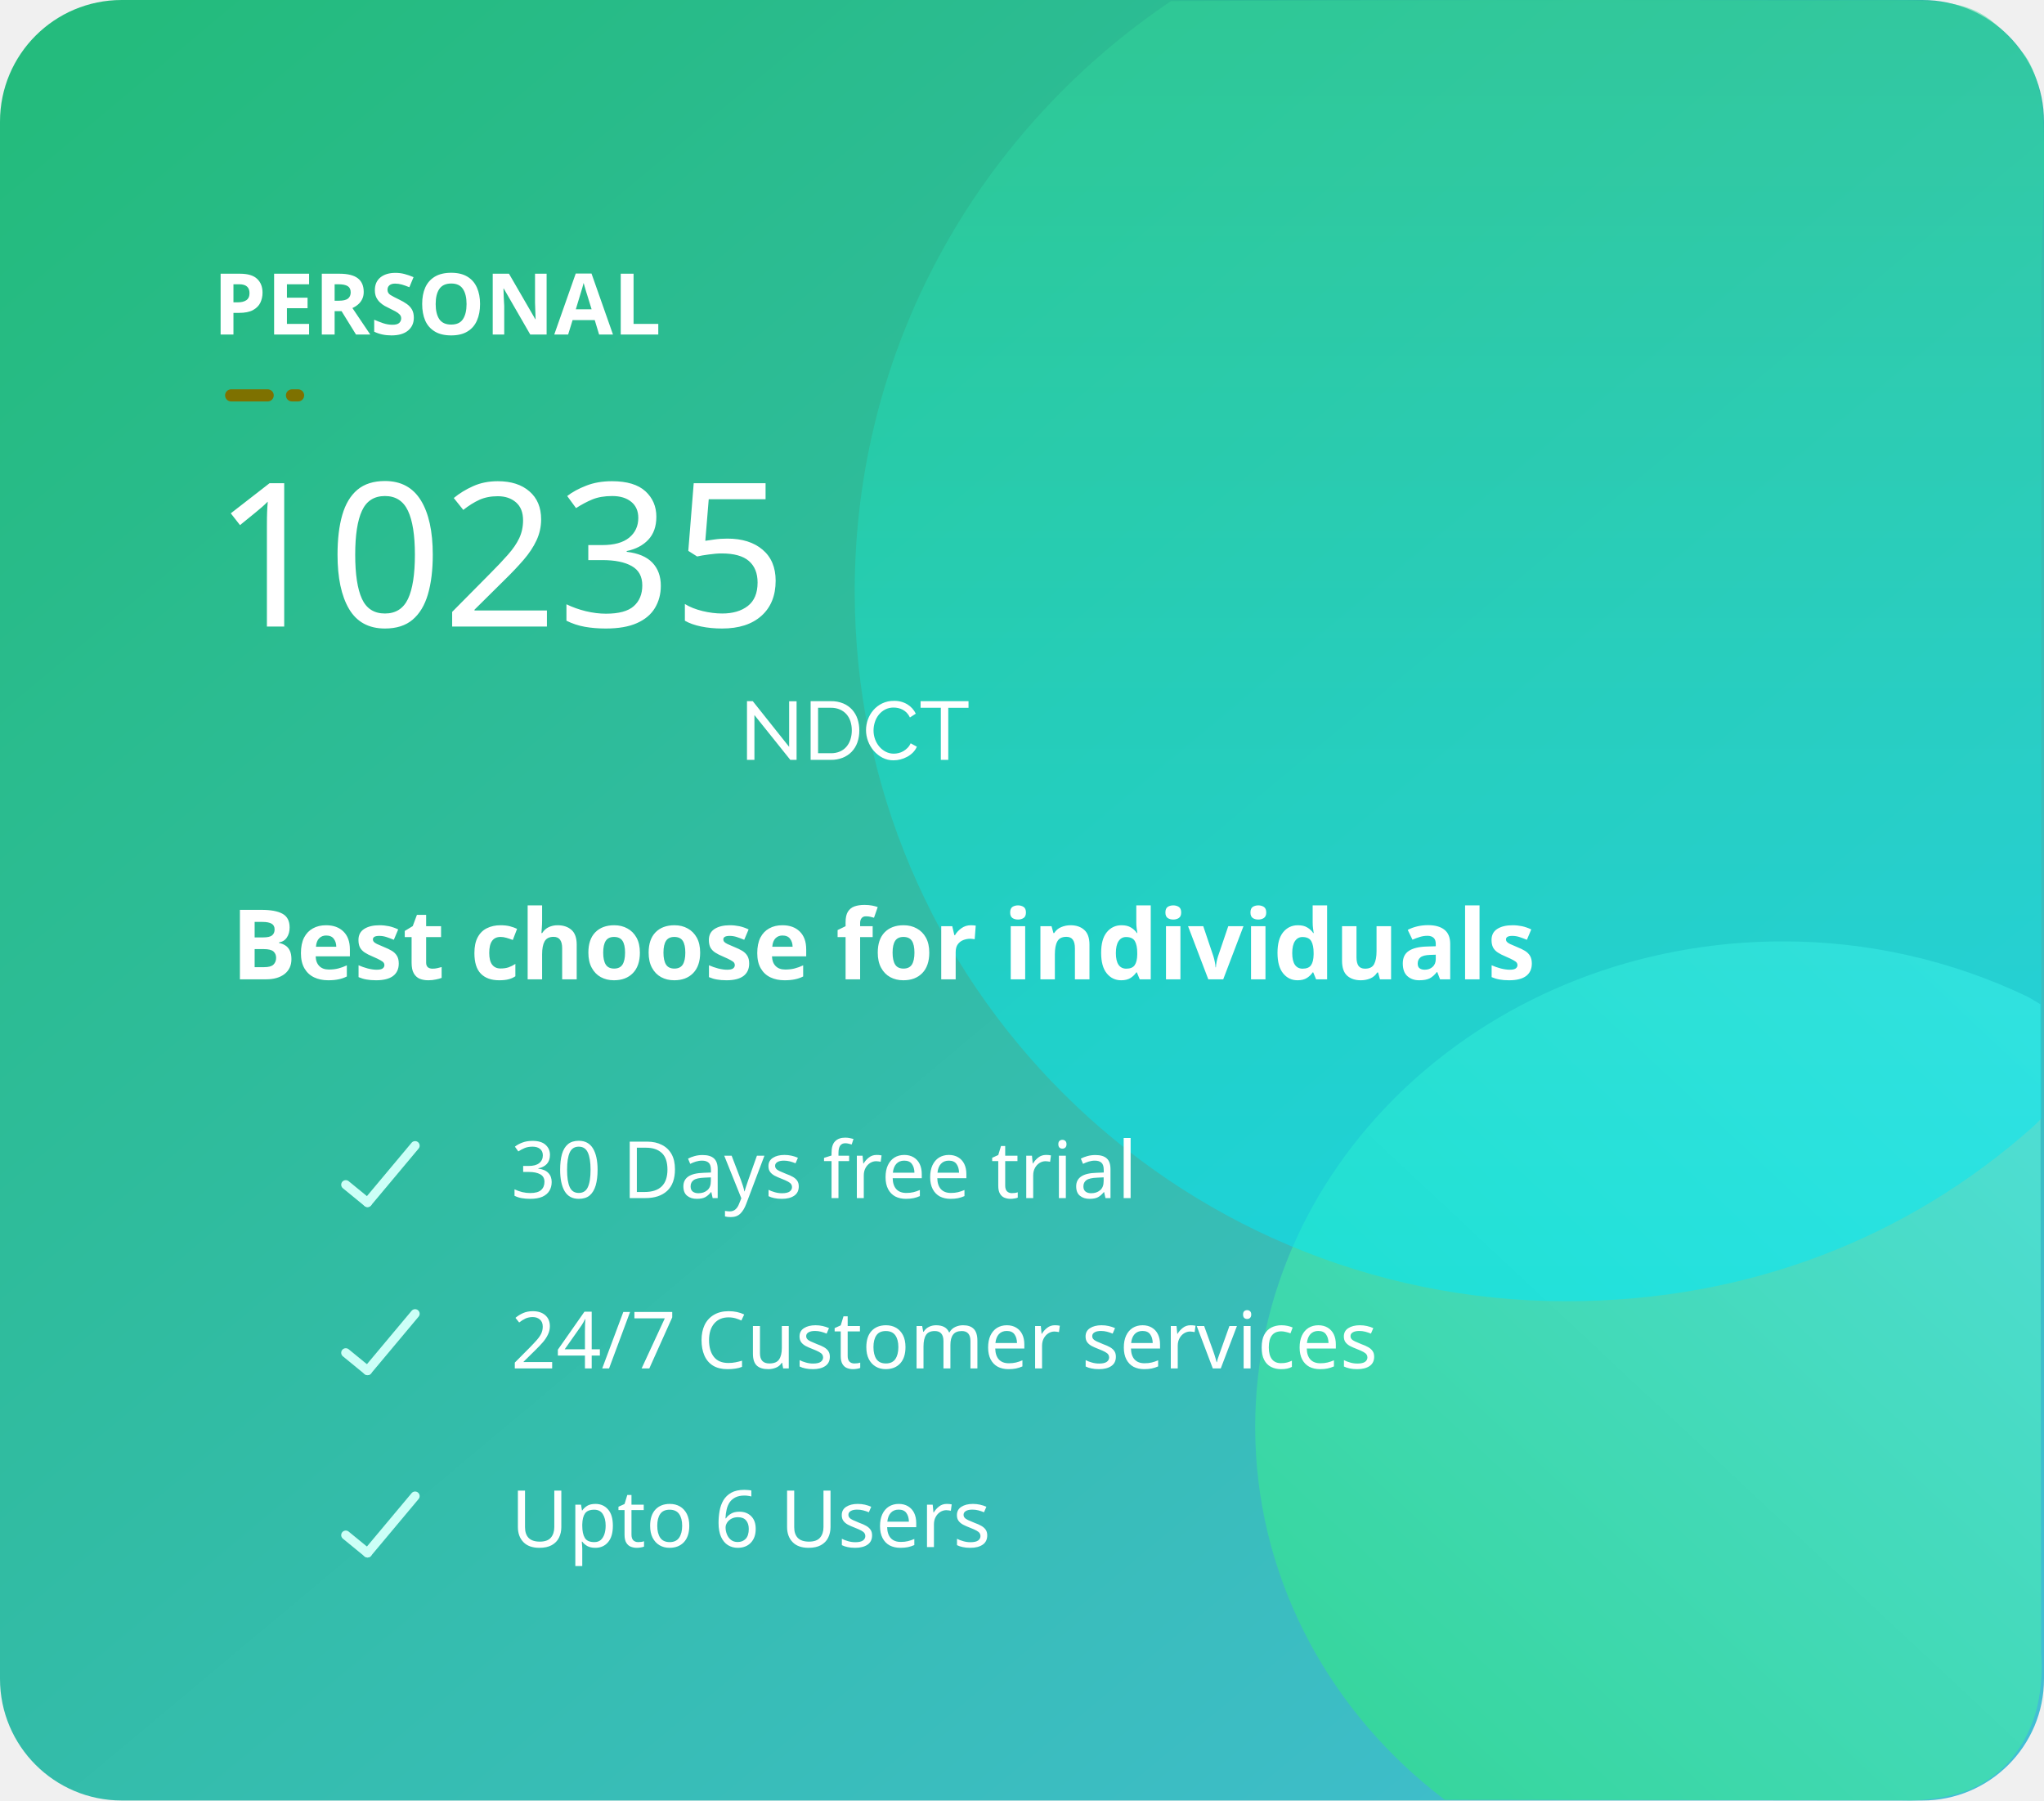
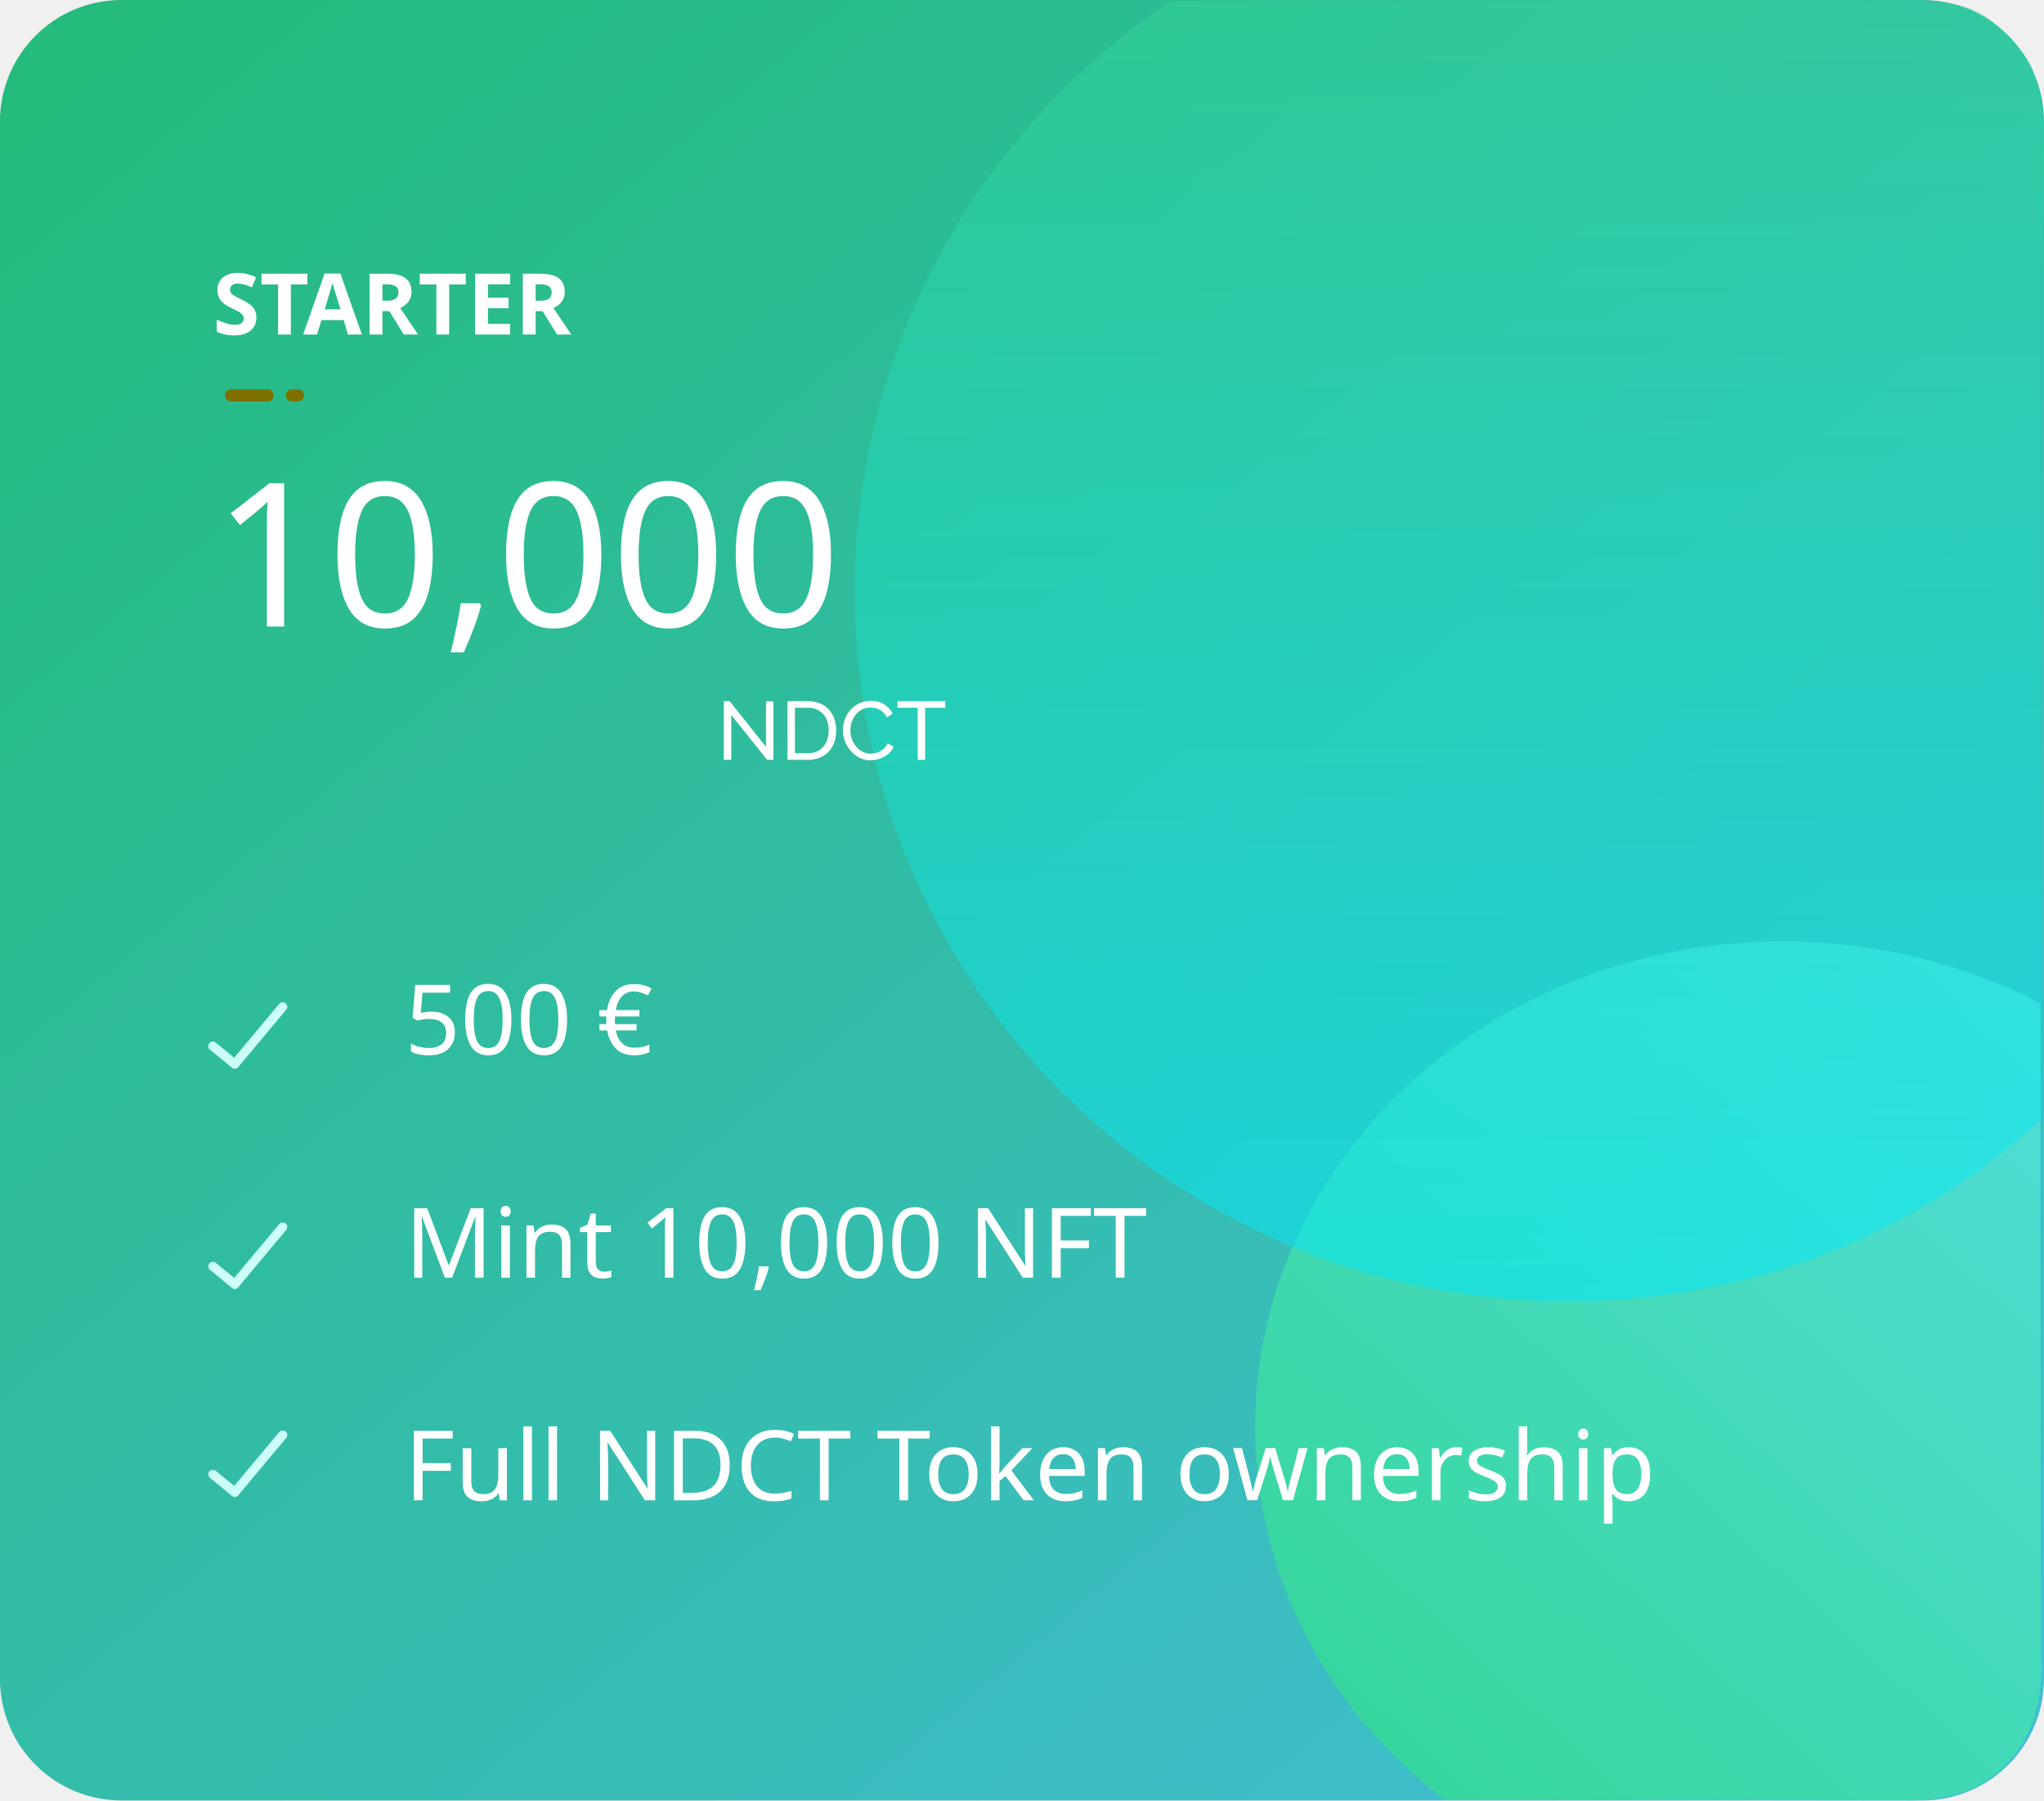
<svg xmlns="http://www.w3.org/2000/svg" width="336" height="296" viewBox="0 0 336 296">
  <defs>
+     <style>
+       .cls-1, .cls-6, .cls-7, .cls-9 {
+         fill: #fff;
+       }
+ 
+       .cls-2 {
+         clip-path: url(#clip-path);
+       }
+ 
+       .cls-3 {
+         fill: url(#linear-gradient);
+       }
+ 
+       .cls-4 {
+         fill: url(#linear-gradient-2);
+       }
+ 
+       .cls-5 {
+         opacity: 0.48;
+         fill: url(#linear-gradient-3);
+       }
+ 
+       .cls-6 {
+         font-size: 33px;
+       }
+ 
+       .cls-6, .cls-9 {
+         font-family: Raleway-Medium, Raleway;
+         font-weight: 500;
+       }
+ 
+       .cls-7 {
+         font-size: 14px;
+         font-family: Raleway-Bold, Raleway;
+         font-weight: 700;
+       }
+ 
+       .cls-8 {
+         fill: none;
+         stroke: #ccfff7;
+         stroke-linecap: round;
+         stroke-width: 1.5px;
+       }
+ 
+       .cls-9 {
+         font-size: 16px;
+       }
+ 
+       .cls-10 {
+         fill: #7e7100;
+       }
+     </style>
    <clipPath id="clip-path">
-       <rect id="Rectangle_18946" data-name="Rectangle 18946" width="336" height="296" transform="translate(14835 1471)" fill="#fff" />
+       <rect id="Rectangle_18964" data-name="Rectangle 18964" class="cls-1" width="336" height="296" transform="translate(14912 1478)" />
    </clipPath>
    <linearGradient id="linear-gradient" x1="0.057" y1="0.026" x2="1.011" y2="1.014" gradientUnits="objectBoundingBox">
      <stop offset="0" stop-color="#24bb7d" />
      <stop offset="1" stop-color="#43bed8" />
    </linearGradient>
    <linearGradient id="linear-gradient-2" x1="0.706" y1="-0.177" x2="-0.165" y2="0.844" gradientUnits="objectBoundingBox">
      <stop offset="0" stop-color="#51ded8" />
      <stop offset="1" stop-color="#34d597" />
    </linearGradient>
    <linearGradient id="linear-gradient-3" x1="0.5" x2="0.5" y2="1" gradientUnits="objectBoundingBox">
      <stop offset="0" stop-color="#34d597" />
      <stop offset="1" stop-color="#00e9ff" />
    </linearGradient>
  </defs>
-   <g id="Mask_Group_149" data-name="Mask Group 149" transform="translate(-14835 -1471)" clip-path="url(#clip-path)">
-     <g id="Sub_1" data-name="Sub 1" transform="translate(14645 949)">
-       <g id="BACKGROUND">
-         <path id="Sub1_Background" data-name="Sub1 Background" d="M20,0H316a20,20,0,0,1,20,20V276a20,20,0,0,1-20,20H20A20,20,0,0,1,0,276V20A20,20,0,0,1,20,0Z" transform="translate(190 522)" fill="url(#linear-gradient)" />
-         <path id="Path_53746" data-name="Path 53746" d="M86.742,0a93.063,93.063,0,0,1,40.183,9.071c.324.152,2.154,1.268,2.154,1.268l.113,106.616a30.635,30.635,0,0,1-.363,7.525,21.472,21.472,0,0,1-4.911,10.392,18.655,18.655,0,0,1-7.068,4.822,29.636,29.636,0,0,1-10.471,1.524l-75.219-.094s-1.093-.845-1.881-1.478C11.524,125.39,0,103.85,0,79.833,0,35.742,38.836,0,86.742,0Z" transform="translate(396.331 676.762)" fill="url(#linear-gradient-2)" />
-         <path id="Path_53747" data-name="Path 53747" d="M195.05,203.4s-.685.766-1.437,1.434C173.143,223.01,146.853,233.451,117,233.451c-64.617,0-117-52.249-117-116.7C0,77.009,19.916,41.907,50.776,20.535c.275-.191,1.217-.828,1.217-.828s66.647-.316,98.746-.11,32.448-1.877,41.676,9.113c4.762,6.918,2.636,20.623,2.636,38.657Z" transform="translate(330.5 502.473)" opacity="0.48" fill="url(#linear-gradient-3)" />
+   <g id="Mask_Group_146" data-name="Mask Group 146" class="cls-2" transform="translate(-14912 -1478)">
+     <g id="Group_57744" data-name="Group 57744" transform="translate(-30.011 157)">
+       <g id="BACKGROUND" transform="translate(14752 799)">
+         <path id="Sub1_Background" data-name="Sub1 Background" class="cls-3" d="M20,0H316a20,20,0,0,1,20,20V276a20,20,0,0,1-20,20H20A20,20,0,0,1,0,276V20A20,20,0,0,1,20,0Z" transform="translate(190 522)" />
+         <path id="Path_53746" data-name="Path 53746" class="cls-4" d="M86.742,0a93.063,93.063,0,0,1,40.183,9.071c.324.152,2.154,1.268,2.154,1.268l.113,106.616a30.635,30.635,0,0,1-.363,7.525,21.472,21.472,0,0,1-4.911,10.392,18.655,18.655,0,0,1-7.068,4.822,29.636,29.636,0,0,1-10.471,1.524l-75.219-.094s-1.093-.845-1.881-1.478C11.524,125.39,0,103.85,0,79.833,0,35.742,38.836,0,86.742,0Z" transform="translate(396.331 676.762)" />
+         <path id="Path_53747" data-name="Path 53747" class="cls-5" d="M195.05,203.4s-.685.766-1.437,1.434C173.143,223.01,146.853,233.451,117,233.451c-64.617,0-117-52.249-117-116.7C0,77.009,19.916,41.907,50.776,20.535c.275-.191,1.217-.828,1.217-.828s66.647-.316,98.746-.11,32.448-1.877,41.676,9.113c4.762,6.918,2.636,20.623,2.636,38.657Z" transform="translate(330.5 502.473)" />
      </g>
-       <g id="Subscription_1_" data-name="Subscription 1 ">
-         <text id="_10235" data-name="10235" transform="translate(225 625)" fill="#fff" font-size="33" font-family="Raleway-Medium, Raleway" font-weight="500">
-           <tspan x="0" y="0">10235</tspan>
+       <text id="_10_000" data-name="10,000" class="cls-6" transform="translate(14977 1424)">
+         <tspan x="0" y="0">10,000</tspan>
+       </text>
+       <path id="Path_54232" data-name="Path 54232" class="cls-1" d="M2.243-6.231V1.134H1.02V-8.514h.951L7.95-1V-8.5H9.173V1.134H8.14Zm9.24,7.365V-8.514h3.343a5.064,5.064,0,0,1,2.031.38A4.144,4.144,0,0,1,18.318-7.1a4.3,4.3,0,0,1,.876,1.529A5.871,5.871,0,0,1,19.487-3.7a5.753,5.753,0,0,1-.326,1.991,4.268,4.268,0,0,1-.938,1.522,4.2,4.2,0,0,1-1.474.978,5.118,5.118,0,0,1-1.923.347ZM18.25-3.7a4.811,4.811,0,0,0-.224-1.5A3.221,3.221,0,0,0,17.36-6.38a3.108,3.108,0,0,0-1.08-.768,3.6,3.6,0,0,0-1.454-.279h-2.12V.047h2.12A3.613,3.613,0,0,0,16.3-.238a2.955,2.955,0,0,0,1.073-.788,3.476,3.476,0,0,0,.652-1.189A4.765,4.765,0,0,0,18.25-3.7Zm2.337-.054a5.157,5.157,0,0,1,.306-1.733,4.817,4.817,0,0,1,.9-1.549,4.515,4.515,0,0,1,1.447-1.107,4.344,4.344,0,0,1,1.943-.421,4.058,4.058,0,0,1,2.215.584,3.633,3.633,0,0,1,1.372,1.522l-.965.625a2.8,2.8,0,0,0-.523-.775,2.686,2.686,0,0,0-.666-.5,2.866,2.866,0,0,0-.741-.272,3.56,3.56,0,0,0-.747-.082,2.948,2.948,0,0,0-1.42.333,3.283,3.283,0,0,0-1.04.87,3.76,3.76,0,0,0-.632,1.209A4.5,4.5,0,0,0,21.824-3.7a4.174,4.174,0,0,0,.251,1.447,3.988,3.988,0,0,0,.7,1.216,3.408,3.408,0,0,0,1.06.842,2.883,2.883,0,0,0,1.332.313,3.379,3.379,0,0,0,.781-.1,2.863,2.863,0,0,0,.768-.306,3.279,3.279,0,0,0,.686-.53,2.586,2.586,0,0,0,.523-.768l1.019.557a3,3,0,0,1-.645.958,4.083,4.083,0,0,1-.938.7,4.774,4.774,0,0,1-1.107.435,4.6,4.6,0,0,1-1.141.149A3.859,3.859,0,0,1,23.291.781,4.861,4.861,0,0,1,21.858-.354a5.191,5.191,0,0,1-.938-1.59A5.14,5.14,0,0,1,20.587-3.758Zm16.85-3.669H34.108V1.134H32.885V-7.427H29.556V-8.514h7.881Z" transform="translate(15059.98 1444.784)" />
+       <text id="STARTER" class="cls-7" transform="translate(14977 1376)">
+         <tspan x="0" y="0">STARTER</tspan>
+       </text>
+       <g id="Group_57734" data-name="Group 57734" transform="translate(14730.162 736)">
+         <g id="Group_57622" data-name="Group 57622" transform="translate(246.838 786.714)">
+           <line id="Line_1" data-name="Line 1" class="cls-8" x2="3.604" y2="2.949" transform="translate(0 6.468)" />
+           <line id="Line_2" data-name="Line 2" class="cls-8" x1="7.882" y2="9.417" transform="translate(3.604)" />
+         </g>
+         <text id="Mint_10_000_NFT" data-name="Mint 10,000 NFT" class="cls-9" transform="translate(278.389 795.047)">
+           <tspan x="0" y="0">Mint 10,000 NFT</tspan>
        </text>
-         <path id="Path_2" data-name="Path 2" d="M2.243-6.231V1.134H1.02V-8.514h.951L7.95-1V-8.5H9.173V1.134H8.14Zm9.24,7.365V-8.514h3.343a5.064,5.064,0,0,1,2.031.38A4.144,4.144,0,0,1,18.318-7.1a4.3,4.3,0,0,1,.876,1.529A5.871,5.871,0,0,1,19.487-3.7a5.753,5.753,0,0,1-.326,1.991,4.268,4.268,0,0,1-.938,1.522,4.2,4.2,0,0,1-1.474.978,5.118,5.118,0,0,1-1.923.347ZM18.25-3.7a4.811,4.811,0,0,0-.224-1.5A3.221,3.221,0,0,0,17.36-6.38a3.108,3.108,0,0,0-1.08-.768,3.6,3.6,0,0,0-1.454-.279h-2.12V.047h2.12A3.613,3.613,0,0,0,16.3-.238a2.955,2.955,0,0,0,1.073-.788,3.476,3.476,0,0,0,.652-1.189A4.765,4.765,0,0,0,18.25-3.7Zm2.337-.054a5.157,5.157,0,0,1,.306-1.733,4.817,4.817,0,0,1,.9-1.549,4.515,4.515,0,0,1,1.447-1.107,4.344,4.344,0,0,1,1.943-.421,4.058,4.058,0,0,1,2.215.584,3.633,3.633,0,0,1,1.372,1.522l-.965.625a2.8,2.8,0,0,0-.523-.775,2.686,2.686,0,0,0-.666-.5,2.866,2.866,0,0,0-.741-.272,3.56,3.56,0,0,0-.747-.082,2.948,2.948,0,0,0-1.42.333,3.283,3.283,0,0,0-1.04.87,3.76,3.76,0,0,0-.632,1.209A4.5,4.5,0,0,0,21.824-3.7a4.174,4.174,0,0,0,.251,1.447,3.988,3.988,0,0,0,.7,1.216,3.408,3.408,0,0,0,1.06.842,2.883,2.883,0,0,0,1.332.313,3.379,3.379,0,0,0,.781-.1,2.863,2.863,0,0,0,.768-.306,3.279,3.279,0,0,0,.686-.53,2.586,2.586,0,0,0,.523-.768l1.019.557a3,3,0,0,1-.645.958,4.083,4.083,0,0,1-.938.7,4.774,4.774,0,0,1-1.107.435,4.6,4.6,0,0,1-1.141.149A3.859,3.859,0,0,1,23.291.781,4.861,4.861,0,0,1,21.858-.354a5.191,5.191,0,0,1-.938-1.59A5.14,5.14,0,0,1,20.587-3.758Zm16.85-3.669H34.108V1.134H32.885V-7.427H29.556V-8.514h7.881Z" transform="translate(311.772 645.784)" fill="#fff" />
-         <text id="PERSONAL" transform="translate(225 577)" fill="#fff" font-size="14" font-family="Raleway-Bold, Raleway" font-weight="700">
-           <tspan x="0" y="0">PERSONAL</tspan>
+       </g>
+       <rect id="Rectangle_18962" data-name="Rectangle 18962" class="cls-10" width="8" height="2" rx="1" transform="translate(14979 1385)" />
+       <rect id="Rectangle_18963" data-name="Rectangle 18963" class="cls-10" width="3" height="2" rx="1" transform="translate(14989 1385)" />
+       <g id="Group_57735" data-name="Group 57735" transform="translate(14730.162 732)">
+         <text id="Full_NDCT_Token_ownership" data-name="Full NDCT Token ownership" class="cls-9" transform="translate(278.335 835.651)">
+           <tspan x="0" y="0">Full NDCT Token ownership</tspan>
        </text>
-         <text id="Best_choose_for_individuals" data-name="Best choose for individuals" transform="translate(228 683)" fill="#fff" font-size="16" font-family="Raleway-Bold, Raleway" font-weight="700">
-           <tspan x="0" y="0">Best choose for individuals</tspan>
+         <g id="Group_57711" data-name="Group 57711" transform="translate(246.838 824.912)">
+           <line id="Line_1-2" data-name="Line 1" class="cls-8" x2="3.604" y2="2.949" transform="translate(0 6.468)" />
+           <line id="Line_2-2" data-name="Line 2" class="cls-8" x1="7.882" y2="9.417" transform="translate(3.604)" />
+         </g>
+       </g>
+       <g id="Group_57736" data-name="Group 57736" transform="translate(14730.162 737)">
+         <text id="_500_" data-name="500 €" class="cls-9" transform="translate(278.389 757.338)">
+           <tspan x="0" y="0">500 €</tspan>
        </text>
-         <g id="Group_57624" data-name="Group 57624" transform="translate(246.838 708.112)">
-           <g id="Group_57621" data-name="Group 57621" transform="translate(0 2.235)">
-             <line id="Line_1" data-name="Line 1" x2="3.576" y2="2.926" transform="translate(0 6.418)" fill="none" stroke="#ccfff7" stroke-linecap="round" stroke-width="1.5" />
-             <line id="Line_2" data-name="Line 2" x1="7.821" y2="9.344" transform="translate(3.576 0)" fill="none" stroke="#ccfff7" stroke-linecap="round" stroke-width="1.5" />
-           </g>
-           <g id="Group_57622" data-name="Group 57622" transform="translate(0 29.866)">
-             <line id="Line_1-2" data-name="Line 1" x2="3.576" y2="2.926" transform="translate(0 6.418)" fill="none" stroke="#ccfff7" stroke-linecap="round" stroke-width="1.5" />
-             <line id="Line_2-2" data-name="Line 2" x1="7.821" y2="9.344" transform="translate(3.576)" fill="none" stroke="#ccfff7" stroke-linecap="round" stroke-width="1.5" />
-           </g>
-           <text id="_30_Days_free_trial" data-name="30 Days free trial" transform="translate(27.162 10.852)" fill="#fff" font-size="13" font-family="Raleway-Medium, Raleway" font-weight="500">
-             <tspan x="0" y="0">30 Days free trial</tspan>
-           </text>
-           <text id="_24_7_Customer_services" data-name="24/7 Customer services" transform="translate(27.162 38.852)" fill="#fff" font-size="13" font-family="Raleway-Medium, Raleway" font-weight="500">
-             <tspan x="0" y="0">24/7 Customer services</tspan>
-           </text>
-           <g id="Group_57623" data-name="Group 57623" transform="translate(0 59.843)">
-             <line id="Line_1-3" data-name="Line 1" x2="3.576" y2="2.926" transform="translate(0 6.418)" fill="none" stroke="#ccfff7" stroke-linecap="round" stroke-width="1.5" />
-             <line id="Line_2-3" data-name="Line 2" x1="7.821" y2="9.344" transform="translate(3.576 0)" fill="none" stroke="#ccfff7" stroke-linecap="round" stroke-width="1.5" />
-           </g>
-           <text id="Upto_6_Users" data-name="Upto 6 Users" transform="translate(27.123 68.223)" fill="#fff" font-size="13" font-family="Raleway-Medium, Raleway" font-weight="500">
-             <tspan x="0" y="0">Upto 6 Users</tspan>
-           </text>
+         <g id="Group_57712" data-name="Group 57712" transform="translate(246.838 749.516)">
+           <line id="Line_1-3" data-name="Line 1" class="cls-8" x2="3.604" y2="2.949" transform="translate(0 6.468)" />
+           <line id="Line_2-3" data-name="Line 2" class="cls-8" x1="7.882" y2="9.417" transform="translate(3.604)" />
        </g>
-         <rect id="Rectangle_18918" data-name="Rectangle 18918" width="8" height="2" rx="1" transform="translate(227 586)" fill="#7e7100" />
-         <rect id="Rectangle_18920" data-name="Rectangle 18920" width="3" height="2" rx="1" transform="translate(237 586)" fill="#7e7100" />
      </g>
    </g>
  </g>
</svg>
